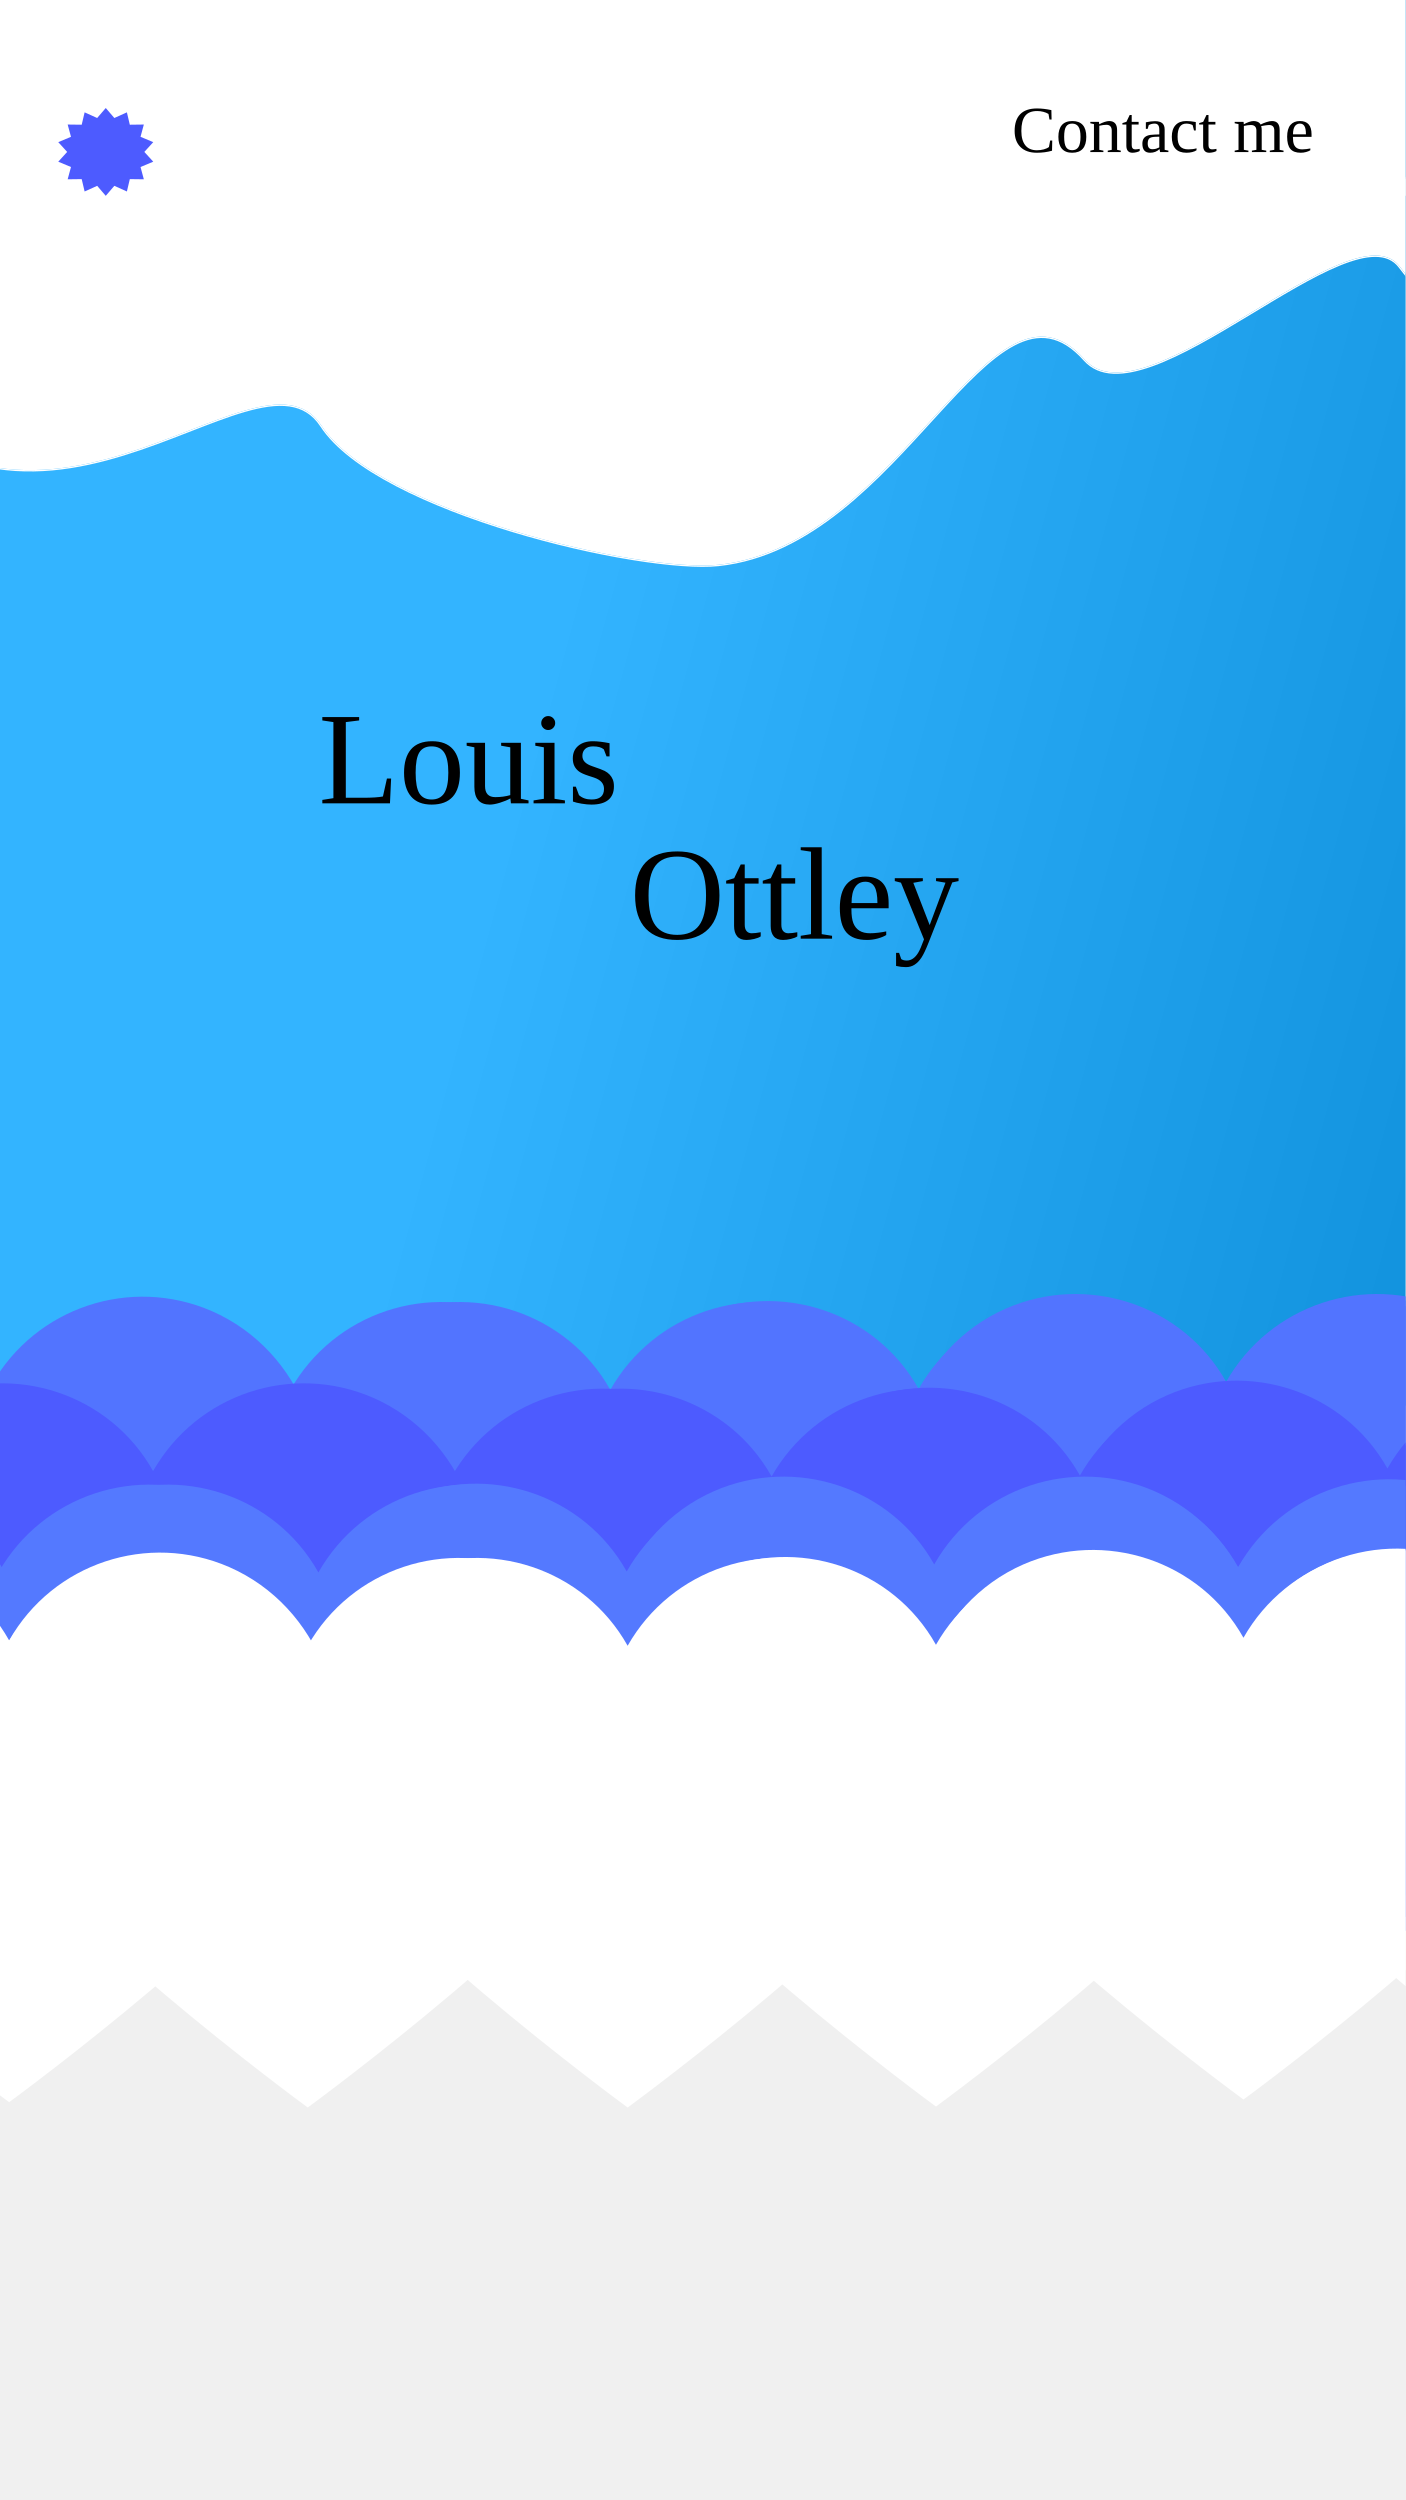
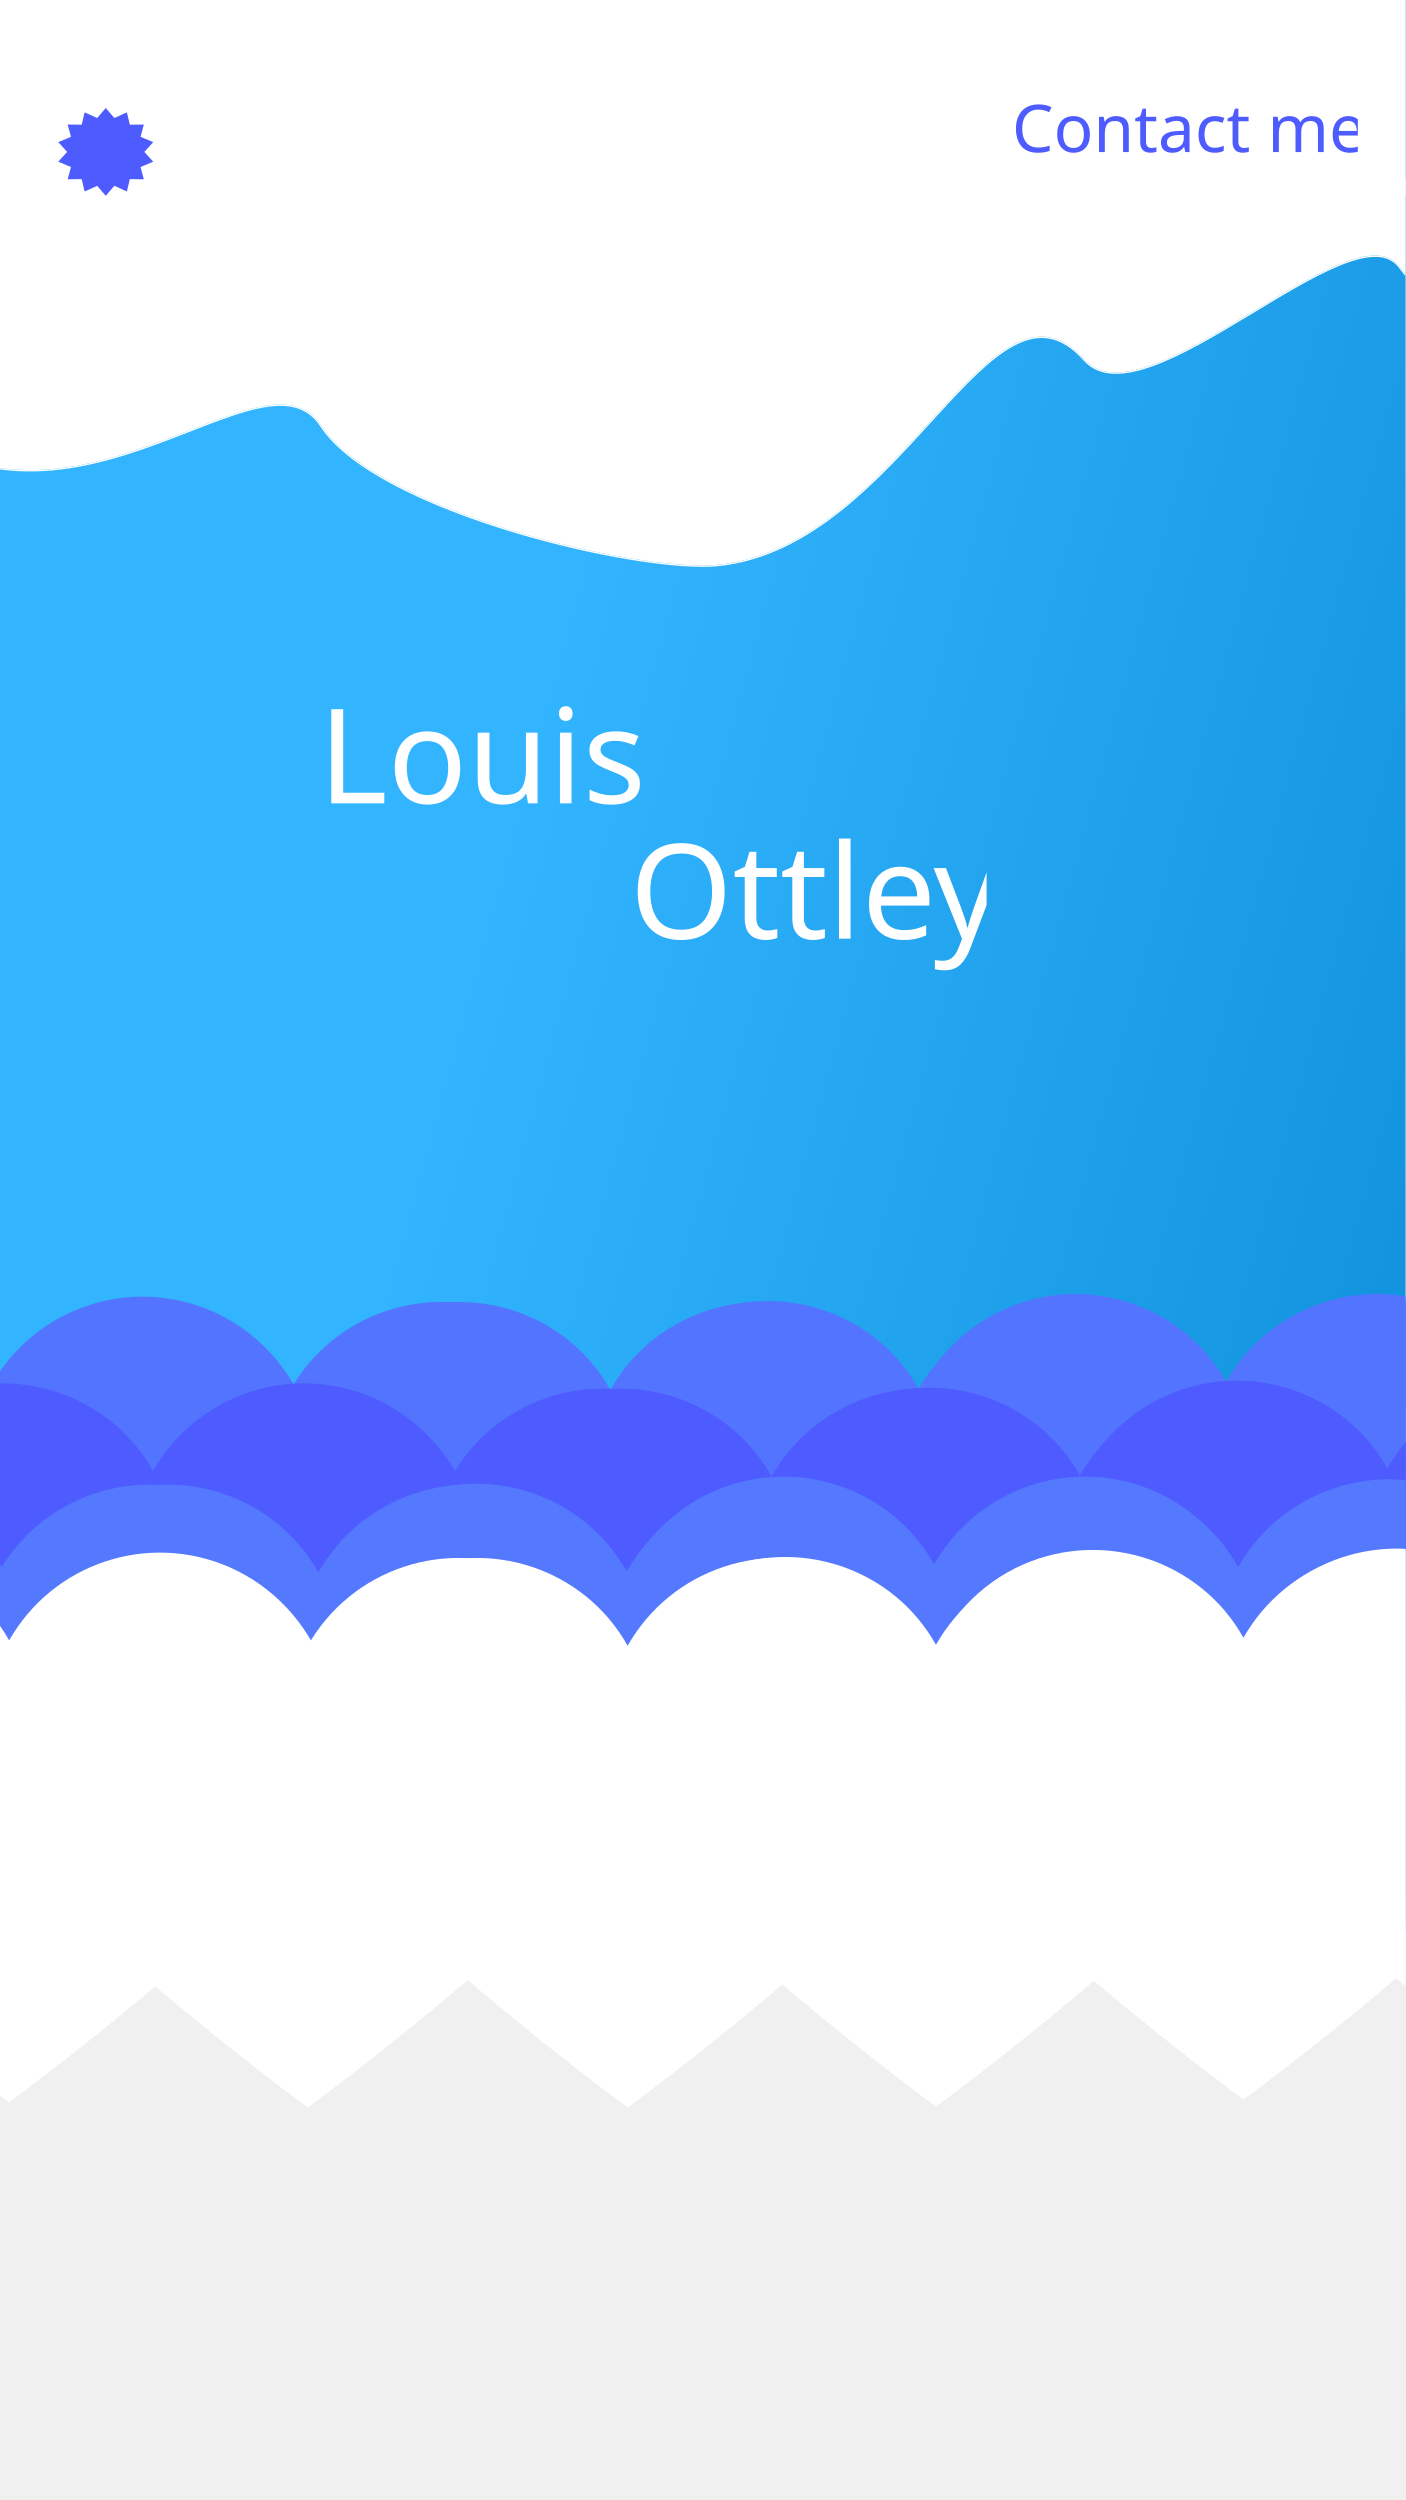
<svg xmlns="http://www.w3.org/2000/svg" style="isolation:isolate" viewBox="0 0 768 1366" width="768pt" height="1366pt">
  <defs>
    <clipPath id="_clipPath_n1DUqri5avAUTOEhZgF6GoHhDYIVfBUy">
      <rect width="768" height="1366" />
    </clipPath>
  </defs>
  <g clip-path="url(#_clipPath_n1DUqri5avAUTOEhZgF6GoHhDYIVfBUy)">
    <clipPath id="_clipPath_XuavwjbEu80a0ZkfBtqwYwNzuWLukdmh">
      <rect x="0" y="0" width="768" height="1366" transform="matrix(1,0,0,1,0,0)" fill="rgb(255,255,255)" />
    </clipPath>
    <g clip-path="url(#_clipPath_XuavwjbEu80a0ZkfBtqwYwNzuWLukdmh)">
      <g>
        <line x1="0" y1="511.307" x2="0" y2="508.78" />
        <line x1="0" y1="504.324" x2="0" y2="481.719" />
        <linearGradient id="_lgradient_0" x1="0.222" y1="0.452" x2="0.848" y2="0.546" gradientTransform="matrix(1366,0,0,768,0,0)" gradientUnits="userSpaceOnUse">
          <stop offset="0%" stop-opacity="1" style="stop-color:rgb(51,180,255)" />
          <stop offset="100%" stop-opacity="1" style="stop-color:rgb(0,129,204)" />
        </linearGradient>
        <path d=" M 0 481.719 L 0 0 L 1366 0 L 1366 768 L 0 768 L 0 575.463" fill="url(#_lgradient_0)" />
        <clipPath id="_clipPath_rmgNFn2moEaxnjIFczB4UUkNUaJTj6zP">
          <rect x="174.045" y="361.024" width="187" height="95.976" transform="matrix(1,0,0,1,0,0)" fill="rgb(255,255,255)" />
        </clipPath>
        <g clip-path="url(#_clipPath_rmgNFn2moEaxnjIFczB4UUkNUaJTj6zP)">
          <g>
            <g clip-path="url(#_clipPath_EHOFvuFGz8yntD67M4kPsdzS2JoUZEB3)">
-               <text transform="matrix(1,0,0,1,174.045,438.928)" style="font-face:'Playfair Display';font-weight:400;font-size:72px;font-style:normal;">Louis</text>
+               <text transform="matrix(1,0,0,1,174.045,438.928)" style="font-family: 'Playfair Display';font-weight:400;font-size:72px;font-style:normal;font-variant-ligatures:none;fill:#FFFFFF;stroke:none;">Louis</text>
            </g>
            <defs>
              <clipPath id="_clipPath_EHOFvuFGz8yntD67M4kPsdzS2JoUZEB3">
                <rect x="0" y="0" width="179" height="95.976" transform="matrix(1,0,0,1,174.045,361.024)" />
              </clipPath>
            </defs>
          </g>
        </g>
        <clipPath id="_clipPath_GEi8eZTA8TrAPThWgSR0egEVFsDUywhV">
          <rect x="344.07" y="434.985" width="202" height="95.976" transform="matrix(1,0,0,1,0,0)" fill="rgb(255,255,255)" />
        </clipPath>
        <g clip-path="url(#_clipPath_GEi8eZTA8TrAPThWgSR0egEVFsDUywhV)">
          <g>
            <g clip-path="url(#_clipPath_hThEffkwpzcHWFF5Wg3Uou5cm7qnFtJJ)">
-               <text transform="matrix(1,0,0,1,344.07,512.889)" style="font-face:'Playfair Display';font-weight:400;font-size:72px;font-style:normal;">Ottley</text>
+               <text transform="matrix(1,0,0,1,344.07,512.889)" style="font-family: 'Playfair Display';font-weight:400;font-size:72px;font-style:normal;font-variant-ligatures:none;fill:#FFFFFF;stroke:none;">Ottley</text>
            </g>
            <defs>
              <clipPath id="_clipPath_hThEffkwpzcHWFF5Wg3Uou5cm7qnFtJJ">
                <rect x="0" y="0" width="195" height="95.976" transform="matrix(1,0,0,1,344.07,434.985)" />
              </clipPath>
            </defs>
          </g>
        </g>
        <line x1="0" y1="575.463" x2="0" y2="540.818" />
        <line x1="0" y1="540.818" x2="0" y2="534.443" />
        <line x1="0" y1="534.443" x2="0" y2="530.961" />
        <line x1="0" y1="530.961" x2="0" y2="511.307" />
        <rect x="-187" y="-52" width="1002" height="159" transform="matrix(1,0,0,1,0,0)" fill="rgb(255,255,255)" />
        <line x1="0" y1="508.78" x2="0" y2="504.324" />
        <g>
          <g>
            <g>
              <path d=" M 841.023 846.289 C 820.266 896.749 672.464 1005.543 669.959 1007.333 L 669.959 1007.333 C 667.454 1005.543 519.651 896.749 498.894 846.289 C 478.138 795.829 500.684 736.421 549.713 714.949 C 594.089 695.624 646.339 712.802 669.959 755.031 C 693.936 712.802 745.828 695.624 790.205 714.949 C 839.234 736.421 862.138 795.471 841.023 846.289 Z " fill="rgb(82,116,255)" />
            </g>
          </g>
        </g>
        <g>
          <g>
            <path d=" M 673 850.139 C 652.243 900.599 504.441 1009.393 501.936 1011.182 L 501.936 1011.182 C 499.431 1009.393 351.628 900.599 330.871 850.139 C 310.115 799.678 332.661 740.271 381.69 718.799 C 426.066 699.473 478.316 716.651 501.936 758.881 C 525.913 716.651 577.805 699.473 622.182 718.799 C 671.211 740.271 694.115 799.321 673 850.139 Z " fill="rgb(82,116,255)" />
          </g>
        </g>
        <path d=" M 504.537 850.659 C 483.78 901.119 335.978 1009.913 333.473 1011.703 L 333.473 1011.703 C 330.968 1009.913 183.165 901.119 162.408 850.659 C 141.652 800.199 164.198 740.791 213.227 719.319 C 257.603 699.994 309.853 717.172 333.473 759.401 C 357.45 717.172 409.342 699.994 453.719 719.319 C 502.747 740.791 525.651 799.841 504.537 850.659 Z " fill="rgb(82,116,255)" />
        <path d=" M 329.739 850.659 C 308.982 901.119 161.18 1009.913 158.675 1011.703 L 158.675 1011.703 C 156.17 1009.913 8.367 901.119 -12.389 850.659 C -33.146 800.199 -10.6 740.791 38.429 719.319 C 82.805 699.994 135.055 717.172 158.675 759.401 C 182.652 717.172 234.544 699.994 278.921 719.319 C 327.95 740.791 350.854 799.841 329.739 850.659 Z " fill="rgb(82,116,255)" />
        <path d=" M 166.594 847.746 C 145.838 898.206 -1.965 1007 -4.47 1008.789 L -4.47 1008.789 C -6.975 1007 -154.777 898.206 -175.534 847.746 C -196.291 797.285 -173.745 737.878 -124.716 716.406 C -80.339 697.08 -28.09 714.258 -4.47 756.488 C 19.508 714.258 71.4 697.08 115.776 716.406 C 164.805 737.878 187.709 796.927 166.594 847.746 Z " fill="rgb(82,116,255)" />
        <g>
          <g>
            <g>
              <path d=" M 1514.723 626.721 C 1493.966 677.182 1346.164 899.272 1343.659 901.061 L 1343.659 901.061 C 1341.154 899.272 1193.351 790.478 1172.595 740.017 C 1151.838 689.557 1174.384 630.15 1223.413 608.677 C 1267.789 589.352 1320.039 606.53 1343.659 648.759 C 1367.636 606.53 1419.528 476.056 1463.905 495.381 C 1512.934 516.854 1535.838 575.903 1514.723 626.721 Z " fill="rgb(82,116,255)" />
            </g>
          </g>
        </g>
        <g>
          <g>
            <path d=" M 1346.7 743.867 C 1325.943 794.327 1178.141 903.121 1175.636 904.911 L 1175.636 904.911 C 1173.131 903.121 1025.328 901.327 1004.572 850.867 C 983.815 800.407 1006.361 740.999 1055.39 719.527 C 1099.766 700.202 1152.016 610.38 1175.636 652.609 C 1199.614 610.38 1251.505 593.202 1295.882 612.527 C 1344.911 633.999 1367.815 693.049 1346.7 743.867 Z " fill="rgb(82,116,255)" />
          </g>
        </g>
        <path d=" M 1178.237 744.387 C 1157.48 794.848 1009.678 1010.642 1007.173 1012.431 L 1007.173 1012.431 C 1004.668 1010.642 856.865 901.848 836.109 851.387 C 815.352 800.927 837.898 741.52 886.927 720.047 C 931.303 700.722 983.553 717.9 1007.173 760.129 C 1031.15 717.9 1083.042 700.722 1127.419 720.047 C 1176.448 741.52 1199.352 693.569 1178.237 744.387 Z " fill="rgb(82,116,255)" />
        <path d=" M 1003.439 851.387 C 982.682 901.848 834.88 1010.642 832.375 1012.431 L 832.375 1012.431 C 829.87 1010.642 682.067 901.848 661.311 851.387 C 640.554 800.927 663.1 741.52 712.129 720.047 C 756.505 700.722 808.755 717.9 832.375 760.129 C 856.353 717.9 908.244 700.722 952.621 720.047 C 1001.65 741.52 1024.554 800.569 1003.439 851.387 Z " fill="rgb(82,116,255)" />
        <path d=" M 840.294 848.474 C 819.538 898.934 671.735 1007.728 669.23 1009.518 L 669.23 1009.518 C 666.725 1007.728 518.923 898.934 498.166 848.474 C 477.409 798.014 499.955 738.606 548.984 717.134 C 593.361 697.809 645.61 714.987 669.23 757.216 C 693.208 714.987 745.1 697.809 789.476 717.134 C 838.505 738.606 861.409 797.656 840.294 848.474 Z " fill="rgb(82,116,255)" />
        <g>
          <g>
            <g>
              <path d=" M 929.15 893.63 C 908.393 944.09 760.591 1052.884 758.086 1054.674 L 758.086 1054.674 C 755.581 1052.884 607.778 944.09 587.022 893.63 C 566.265 843.17 588.811 783.762 637.84 762.29 C 682.216 742.965 734.466 760.143 758.086 802.372 C 782.063 760.143 833.955 742.965 878.332 762.29 C 927.361 783.762 950.265 842.812 929.15 893.63 Z " fill="rgb(77,91,255)" />
            </g>
          </g>
        </g>
        <g>
          <g>
            <path d=" M 761.127 897.48 C 740.37 947.94 592.568 1056.734 590.063 1058.524 L 590.063 1058.524 C 587.558 1056.734 439.755 947.94 418.999 897.48 C 398.242 847.019 420.788 787.612 469.817 766.14 C 514.193 746.814 566.443 763.992 590.063 806.222 C 614.041 763.992 665.932 746.814 710.309 766.14 C 759.338 787.612 782.242 846.662 761.127 897.48 Z " fill="rgb(77,91,255)" />
          </g>
        </g>
        <path d=" M 592.664 898 C 571.907 948.46 424.105 1057.254 421.6 1059.044 L 421.6 1059.044 C 419.095 1057.254 271.292 948.46 250.536 898 C 229.779 847.54 252.325 788.132 301.354 766.66 C 345.73 747.335 397.98 764.513 421.6 806.742 C 445.577 764.513 497.469 747.335 541.846 766.66 C 590.875 788.132 613.779 847.182 592.664 898 Z " fill="rgb(77,91,255)" />
        <path d=" M 417.866 898 C 397.11 948.46 249.307 1057.254 246.802 1059.044 L 246.802 1059.044 C 244.297 1057.254 96.495 948.46 75.738 898 C 54.981 847.54 77.527 788.132 126.556 766.66 C 170.933 747.335 223.182 764.513 246.802 806.742 C 270.78 764.513 322.672 747.335 367.048 766.66 C 416.077 788.132 438.981 847.182 417.866 898 Z " fill="rgb(77,91,255)" />
        <path d=" M 254.722 895.087 C 233.965 945.547 86.163 1054.341 83.657 1056.13 L 83.657 1056.13 C 81.152 1054.341 -66.65 945.547 -87.407 895.087 C -108.164 844.626 -85.617 785.219 -36.589 763.747 C 7.788 744.421 60.038 761.599 83.657 803.829 C 107.635 761.599 159.527 744.421 203.903 763.747 C 252.932 785.219 275.836 844.268 254.722 895.087 Z " fill="rgb(77,91,255)" />
        <g>
          <g>
            <path d=" M 1600.157 677.184 C 1579.4 727.644 1431.598 836.438 1429.093 838.227 L 1429.093 838.227 C 1426.588 836.438 1278.785 840.94 1258.028 790.48 C 1237.272 740.019 1259.818 680.612 1308.847 659.14 C 1353.223 639.814 1405.473 543.696 1429.093 585.926 C 1453.07 543.696 1504.962 526.518 1549.339 545.844 C 1598.368 567.316 1621.272 626.365 1600.157 677.184 Z " fill="rgb(77,91,255)" />
          </g>
        </g>
        <path d=" M 1431.694 677.704 C 1410.937 728.164 1263.135 950.254 1260.63 952.044 L 1260.63 952.044 C 1258.124 950.254 1110.322 948.46 1089.565 898 C 1068.809 847.54 1091.355 788.132 1140.384 766.66 C 1184.76 747.335 1237.01 657.513 1260.63 699.742 C 1284.607 657.513 1336.499 640.335 1380.876 659.66 C 1429.904 681.132 1452.808 626.886 1431.694 677.704 Z " fill="rgb(77,91,255)" />
        <path d=" M 1256.896 791 C 1236.139 841.46 1088.337 1057.254 1085.832 1059.044 L 1085.832 1059.044 C 1083.327 1057.254 935.525 948.46 914.768 898 C 894.011 847.54 916.557 788.132 965.586 766.66 C 1009.962 747.335 1062.212 764.513 1085.832 806.742 C 1109.81 764.513 1161.701 640.335 1206.078 659.66 C 1255.107 681.132 1278.011 740.182 1256.896 791 Z " fill="rgb(77,91,255)" />
        <path d=" M 1093.751 895.087 C 1072.995 945.547 925.192 1054.341 922.687 1056.13 L 922.687 1056.13 C 920.182 1054.341 772.38 945.547 751.623 895.087 C 730.866 844.626 753.412 785.219 802.441 763.747 C 846.818 744.421 899.067 761.599 922.687 803.829 C 946.665 761.599 998.557 744.421 1042.933 763.747 C 1091.962 785.219 1114.866 844.268 1093.751 895.087 Z " fill="rgb(77,91,255)" />
        <g>
          <g>
            <g>
              <path d=" M 681.52 946.069 C 660.763 996.53 512.961 1105.324 510.456 1107.113 L 510.456 1107.113 C 507.95 1105.324 360.148 996.53 339.391 946.069 C 318.635 895.609 341.181 836.202 390.21 814.729 C 434.586 795.404 486.836 812.582 510.456 854.811 C 534.433 812.582 586.325 795.404 630.702 814.729 C 679.73 836.202 702.634 895.251 681.52 946.069 Z " fill="rgb(84,121,255)" />
            </g>
          </g>
        </g>
        <g>
          <g>
            <path d=" M 513.497 949.919 C 492.74 1000.38 344.938 1109.174 342.433 1110.963 L 342.433 1110.963 C 339.928 1109.174 192.125 1000.38 171.368 949.919 C 150.612 899.459 173.158 840.052 222.187 818.579 C 266.563 799.254 318.813 816.432 342.433 858.661 C 366.41 816.432 418.302 799.254 462.679 818.579 C 511.708 840.052 534.612 899.101 513.497 949.919 Z " fill="rgb(84,121,255)" />
          </g>
        </g>
        <path d=" M 345.034 950.439 C 324.277 1000.9 176.475 1109.694 173.97 1111.483 L 173.97 1111.483 C 171.464 1109.694 23.662 1000.9 2.905 950.439 C -17.851 899.979 4.695 840.572 53.724 819.099 C 98.1 799.774 150.35 816.952 173.97 859.181 C 197.947 816.952 249.839 799.774 294.216 819.099 C 343.244 840.572 366.148 899.621 345.034 950.439 Z " fill="rgb(84,121,255)" />
        <path d=" M 170.236 950.439 C 149.479 1000.9 1.677 1109.694 -0.828 1111.483 L -0.828 1111.483 C -3.333 1109.694 -151.136 1000.9 -171.893 950.439 C -192.649 899.979 -170.103 840.572 -121.074 819.099 C -76.698 799.774 -24.448 816.952 -0.828 859.181 C 23.149 816.952 75.041 799.774 119.418 819.099 C 168.447 840.572 191.351 899.621 170.236 950.439 Z " fill="rgb(84,121,255)" />
        <path d=" M 7.091 947.526 C -13.666 997.986 -161.468 1106.78 -163.973 1108.57 L -163.973 1108.57 C -166.478 1106.78 -314.281 997.986 -335.037 947.526 C -355.794 897.066 -333.248 837.658 -284.219 816.186 C -239.843 796.861 -187.593 814.039 -163.973 856.268 C -139.995 814.039 -88.104 796.861 -43.727 816.186 C 5.302 837.658 28.206 896.708 7.091 947.526 Z " fill="rgb(84,121,255)" />
        <g>
          <g>
            <g>
              <path d=" M 1522.006 725.773 C 1501.25 776.234 1353.447 998.324 1350.942 1000.113 L 1350.942 1000.113 C 1348.437 998.324 1200.635 889.53 1179.878 839.069 C 1159.121 788.609 1181.667 729.202 1230.696 707.729 C 1275.073 688.404 1327.322 705.582 1350.942 747.811 C 1374.92 705.582 1426.812 575.108 1471.188 594.433 C 1520.217 615.906 1543.121 674.955 1522.006 725.773 Z " fill="rgb(84,121,255)" />
            </g>
          </g>
        </g>
        <g>
          <g>
            <path d=" M 1353.983 842.919 C 1333.227 893.38 1185.424 1002.174 1182.919 1003.963 L 1182.919 1003.963 C 1180.414 1002.174 1032.612 1000.38 1011.855 949.919 C 991.098 899.459 1013.644 840.052 1062.673 818.579 C 1107.05 799.254 1159.299 709.432 1182.919 751.661 C 1206.897 709.432 1258.789 692.254 1303.165 711.579 C 1352.194 733.052 1375.098 792.101 1353.983 842.919 Z " fill="rgb(84,121,255)" />
          </g>
        </g>
        <path d=" M 1185.52 843.439 C 1164.764 893.9 1016.961 1109.694 1014.456 1111.483 L 1014.456 1111.483 C 1011.951 1109.694 864.149 1000.9 843.392 950.439 C 822.635 899.979 845.181 840.572 894.21 819.099 C 938.587 799.774 990.836 816.952 1014.456 859.181 C 1038.434 816.952 1090.326 799.774 1134.702 819.099 C 1183.731 840.572 1206.635 792.621 1185.52 843.439 Z " fill="rgb(84,121,255)" />
        <path d=" M 1010.722 950.439 C 989.966 1000.9 842.163 1109.694 839.658 1111.483 L 839.658 1111.483 C 837.153 1109.694 689.351 1000.9 668.594 950.439 C 647.837 899.979 670.383 840.572 719.412 819.099 C 763.789 799.774 816.038 816.952 839.658 859.181 C 863.636 816.952 915.528 799.774 959.904 819.099 C 1008.933 840.572 1031.837 899.621 1010.722 950.439 Z " fill="rgb(84,121,255)" />
        <path d=" M 847.578 947.526 C 826.821 997.986 679.019 1106.78 676.513 1108.57 L 676.513 1108.57 C 674.008 1106.78 526.206 997.986 505.449 947.526 C 484.692 897.066 507.239 837.658 556.267 816.186 C 600.644 796.861 652.894 814.039 676.513 856.268 C 700.491 814.039 752.383 796.861 796.759 816.186 C 845.788 837.658 868.692 896.708 847.578 947.526 Z " fill="rgb(84,121,255)" />
        <g>
          <g>
            <g>
              <path d=" M 850.491 986.127 C 829.734 1036.588 681.932 1145.382 679.427 1147.171 L 679.427 1147.171 C 676.922 1145.382 529.12 1036.588 508.363 986.127 C 487.606 935.667 510.152 876.26 559.181 854.787 C 603.557 835.462 655.807 852.64 679.427 894.869 C 703.405 852.64 755.296 835.462 799.673 854.787 C 848.702 876.26 871.606 935.309 850.491 986.127 Z " fill="rgb(255,255,255)" />
            </g>
          </g>
        </g>
        <g>
          <g>
            <path d=" M 682.468 989.977 C 661.711 1040.437 513.909 1149.231 511.404 1151.021 L 511.404 1151.021 C 508.899 1149.231 361.096 1040.437 340.34 989.977 C 319.583 939.517 342.129 880.109 391.158 858.637 C 435.534 839.312 487.784 856.49 511.404 898.719 C 535.382 856.49 587.273 839.312 631.65 858.637 C 680.679 880.109 703.583 939.159 682.468 989.977 Z " fill="rgb(255,255,255)" />
          </g>
        </g>
        <path d=" M 514.005 990.497 C 493.248 1040.958 345.446 1149.752 342.941 1151.541 L 342.941 1151.541 C 340.436 1149.752 192.633 1040.958 171.877 990.497 C 151.12 940.037 173.666 880.63 222.695 859.157 C 267.071 839.832 319.321 857.01 342.941 899.239 C 366.918 857.01 418.81 839.832 463.187 859.157 C 512.216 880.63 535.12 939.679 514.005 990.497 Z " fill="rgb(255,255,255)" />
        <path d=" M 339.207 990.497 C 318.45 1040.958 170.648 1149.752 168.143 1151.541 L 168.143 1151.541 C 165.638 1149.752 17.835 1040.958 -2.921 990.497 C -23.678 940.037 -1.132 880.63 47.897 859.157 C 92.273 839.832 144.523 857.01 168.143 899.239 C 192.121 857.01 244.012 839.832 288.389 859.157 C 337.418 880.63 360.322 939.679 339.207 990.497 Z " fill="rgb(255,255,255)" />
        <path d=" M 176.062 987.584 C 155.306 1038.044 7.503 1146.838 4.998 1148.628 L 4.998 1148.628 C 2.493 1146.838 -145.309 1038.044 -166.066 987.584 C -186.823 937.124 -164.277 877.716 -115.248 856.244 C -70.871 836.919 -18.622 854.097 4.998 896.326 C 28.976 854.097 80.868 836.919 125.244 856.244 C 174.273 877.716 197.177 936.766 176.062 987.584 Z " fill="rgb(255,255,255)" />
        <g>
          <g>
            <g>
              <path d=" M 1690.978 763.646 C 1670.221 814.107 1522.419 922.901 1519.913 924.69 L 1519.913 924.69 C 1517.408 922.901 1369.606 927.403 1348.849 876.942 C 1328.092 826.482 1350.639 767.075 1399.667 745.602 C 1444.044 726.277 1496.294 630.159 1519.913 672.388 C 1543.891 630.159 1595.783 612.981 1640.159 632.306 C 1689.188 653.779 1712.092 712.828 1690.978 763.646 Z " fill="rgb(255,255,255)" />
            </g>
          </g>
        </g>
        <g>
          <g>
            <path d=" M 1522.955 767.496 C 1502.198 817.956 1354.396 1040.046 1351.89 1041.836 L 1351.89 1041.836 C 1349.385 1040.046 1201.583 931.252 1180.826 880.792 C 1160.069 830.332 1182.616 770.924 1231.644 749.452 C 1276.021 730.127 1328.271 747.305 1351.89 789.534 C 1375.868 747.305 1427.76 616.831 1472.136 636.156 C 1521.165 657.628 1544.069 716.678 1522.955 767.496 Z " fill="rgb(255,255,255)" />
          </g>
        </g>
        <path d=" M 1354.491 881.312 C 1333.735 931.773 1185.932 1040.567 1183.427 1042.356 L 1183.427 1042.356 C 1180.922 1040.567 1033.12 1038.773 1012.363 988.312 C 991.606 937.852 1014.152 878.445 1063.181 856.972 C 1107.558 837.647 1159.808 747.825 1183.427 790.054 C 1207.405 747.825 1259.297 730.647 1303.673 749.972 C 1352.702 771.445 1375.606 830.494 1354.491 881.312 Z " fill="rgb(255,255,255)" />
        <path d=" M 1179.694 881.312 C 1158.937 931.773 1011.135 1147.567 1008.629 1149.356 L 1008.629 1149.356 C 1006.124 1147.567 858.322 1038.773 837.565 988.312 C 816.808 937.852 839.355 878.445 888.383 856.972 C 932.76 837.647 985.01 854.825 1008.629 897.054 C 1032.607 854.825 1084.499 837.647 1128.875 856.972 C 1177.904 878.445 1200.808 830.494 1179.694 881.312 Z " fill="rgb(255,255,255)" />
        <path d=" M 1016.549 985.399 C 995.792 1035.859 847.99 1144.653 845.485 1146.443 L 845.485 1146.443 C 842.98 1144.653 695.177 1035.859 674.42 985.399 C 653.664 934.939 676.21 875.531 725.239 854.059 C 769.615 834.734 821.865 851.912 845.485 894.141 C 869.462 851.912 921.354 834.734 965.731 854.059 C 1014.759 875.531 1037.663 934.581 1016.549 985.399 Z " fill="rgb(255,255,255)" />
        <mask id="_mask_Xmjh3U1FvFKf1haGIGVejBXA6f4eC6Z4" x="-200%" y="-200%" width="400%" height="400%">
          <rect x="-200%" y="-200%" width="400%" height="400%" style="fill:white;" />
          <path d=" M 730.767 58.462 C 836.15 158.535 846.103 252.744 764.819 145.66 C 739.098 111.774 625.471 233.281 592.717 196.512 C 541.305 138.8 493.62 297.797 392.598 308.598 C 350.762 313.071 206.52 279.732 175.66 232.598 C 139.89 177.963 12.714 343.184 -94.402 189.598 C -201.518 36.012 616.109 -50.419 730.767 58.462 Z " fill="black" stroke="none" />
        </mask>
        <path d=" M 730.767 58.462 C 836.15 158.535 846.103 252.744 764.819 145.66 C 739.098 111.774 625.471 233.281 592.717 196.512 C 541.305 138.8 493.62 297.797 392.598 308.598 C 350.762 313.071 206.52 279.732 175.66 232.598 C 139.89 177.963 12.714 343.184 -94.402 189.598 C -201.518 36.012 616.109 -50.419 730.767 58.462 Z " fill="rgb(255,255,255)" />
        <path d=" M 730.767 58.462 C 836.15 158.535 846.103 252.744 764.819 145.66 C 739.098 111.774 625.471 233.281 592.717 196.512 C 541.305 138.8 493.62 297.797 392.598 308.598 C 350.762 313.071 206.52 279.732 175.66 232.598 C 139.89 177.963 12.714 343.184 -94.402 189.598 C -201.518 36.012 616.109 -50.419 730.767 58.462 Z " fill="rgb(255,255,255)" mask="url(#_mask_Xmjh3U1FvFKf1haGIGVejBXA6f4eC6Z4)" vector-effect="non-scaling-stroke" stroke-width="2" stroke="rgb(255,255,255)" stroke-opacity="100" stroke-linejoin="miter" stroke-linecap="square" stroke-miterlimit="3" />
        <mask id="_mask_MGVqQXitVayINPkSMzB87KRB9PzLW874" x="-200%" y="-200%" width="400%" height="400%">
          <rect x="-200%" y="-200%" width="400%" height="400%" style="fill:white;" />
          <path d=" M -187 197 L -345 280 L -255 227" fill="black" stroke="none" />
        </mask>
        <path d=" M -187 197 L -345 280 L -255 227" fill="rgb(255,255,255)" />
        <path d=" M -187 197 L -345 280 L -255 227" fill="rgb(255,255,255)" mask="url(#_mask_MGVqQXitVayINPkSMzB87KRB9PzLW874)" vector-effect="non-scaling-stroke" stroke-width="2" stroke="rgb(0,0,0)" stroke-opacity="100" stroke-linejoin="miter" stroke-linecap="square" stroke-miterlimit="3" />
        <clipPath id="_clipPath_Jagt3nnuDptt1tNWI6WFNO2HTXKatfG9">
          <rect x="552.911" y="44.151" width="191" height="47.988" transform="matrix(1,0,0,1,0,0)" fill="rgb(255,255,255)" />
        </clipPath>
        <g clip-path="url(#_clipPath_Jagt3nnuDptt1tNWI6WFNO2HTXKatfG9)">
          <g>
            <g clip-path="url(#_clipPath_terc90tst0GTwUqNTgibjokUTBUkpRMl)">
-               <text transform="matrix(1,0,0,1,552.911,83.103)" style="font-face:'Playfair Display';font-weight:400;font-size:36px;font-style:normal;">Contact me</text>
+               <text transform="matrix(1,0,0,1,552.911,83.103)" style="font-family: 'Playfair Display';font-weight:400;font-size:36px;font-style:normal;font-variant-ligatures:none;fill:#4D5BFF;stroke:none;">Contact me</text>
            </g>
            <defs>
              <clipPath id="_clipPath_terc90tst0GTwUqNTgibjokUTBUkpRMl">
                <rect x="0" y="0" width="189" height="47.988" transform="matrix(1,0,0,1,552.911,44.151)" />
              </clipPath>
            </defs>
          </g>
        </g>
        <path d=" M 57.784 59.012 L 62.475 64.475 L 69.332 61.387 L 70.929 68.145 L 78.593 68.045 L 76.781 74.759 L 83.733 77.667 L 78.867 83.006 L 83.733 88.345 L 76.781 91.253 L 78.593 97.966 L 70.929 97.866 L 69.332 104.624 L 62.475 101.537 L 57.784 107 L 53.092 101.537 L 46.235 104.624 L 44.638 97.866 L 36.974 97.966 L 38.786 91.253 L 31.833 88.345 L 36.699 83.006 L 31.833 77.667 L 38.786 74.759 L 36.974 68.045 L 44.638 68.145 L 46.235 61.387 L 53.092 64.475 L 57.784 59.012 L 57.784 59.012 Z " fill-rule="evenodd" fill="rgb(77,91,255)" />
      </g>
    </g>
  </g>
</svg>
